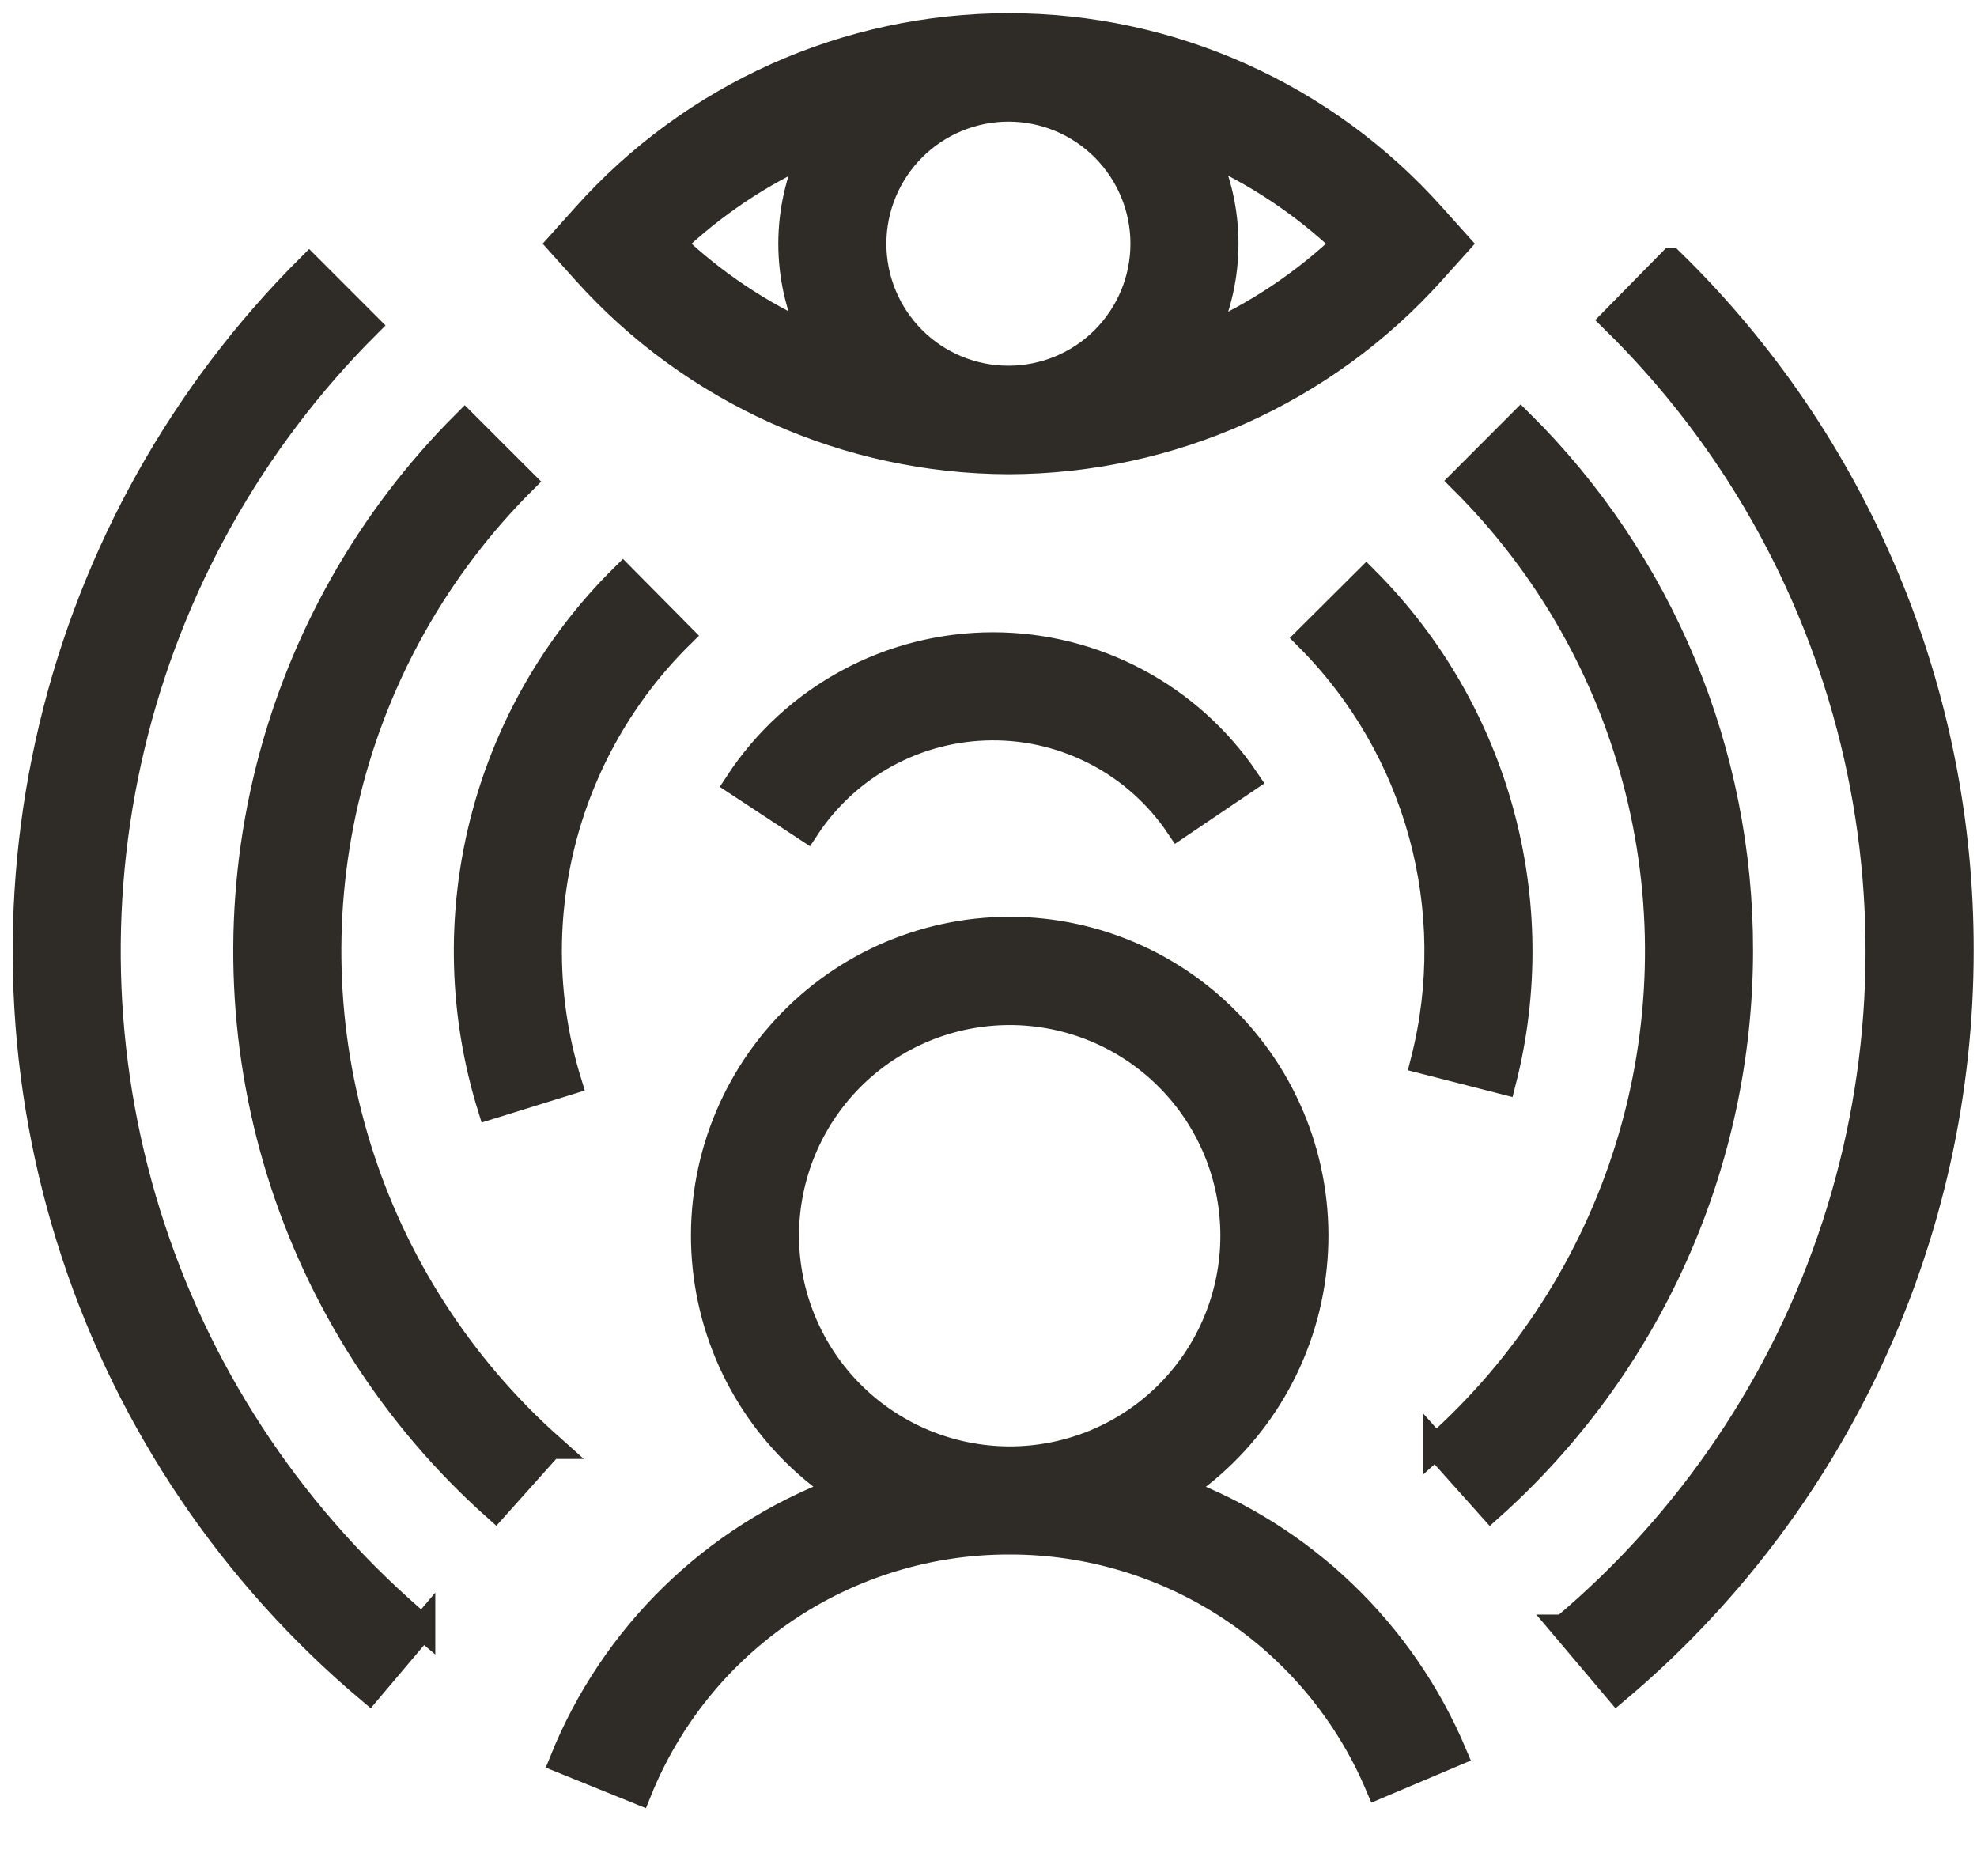
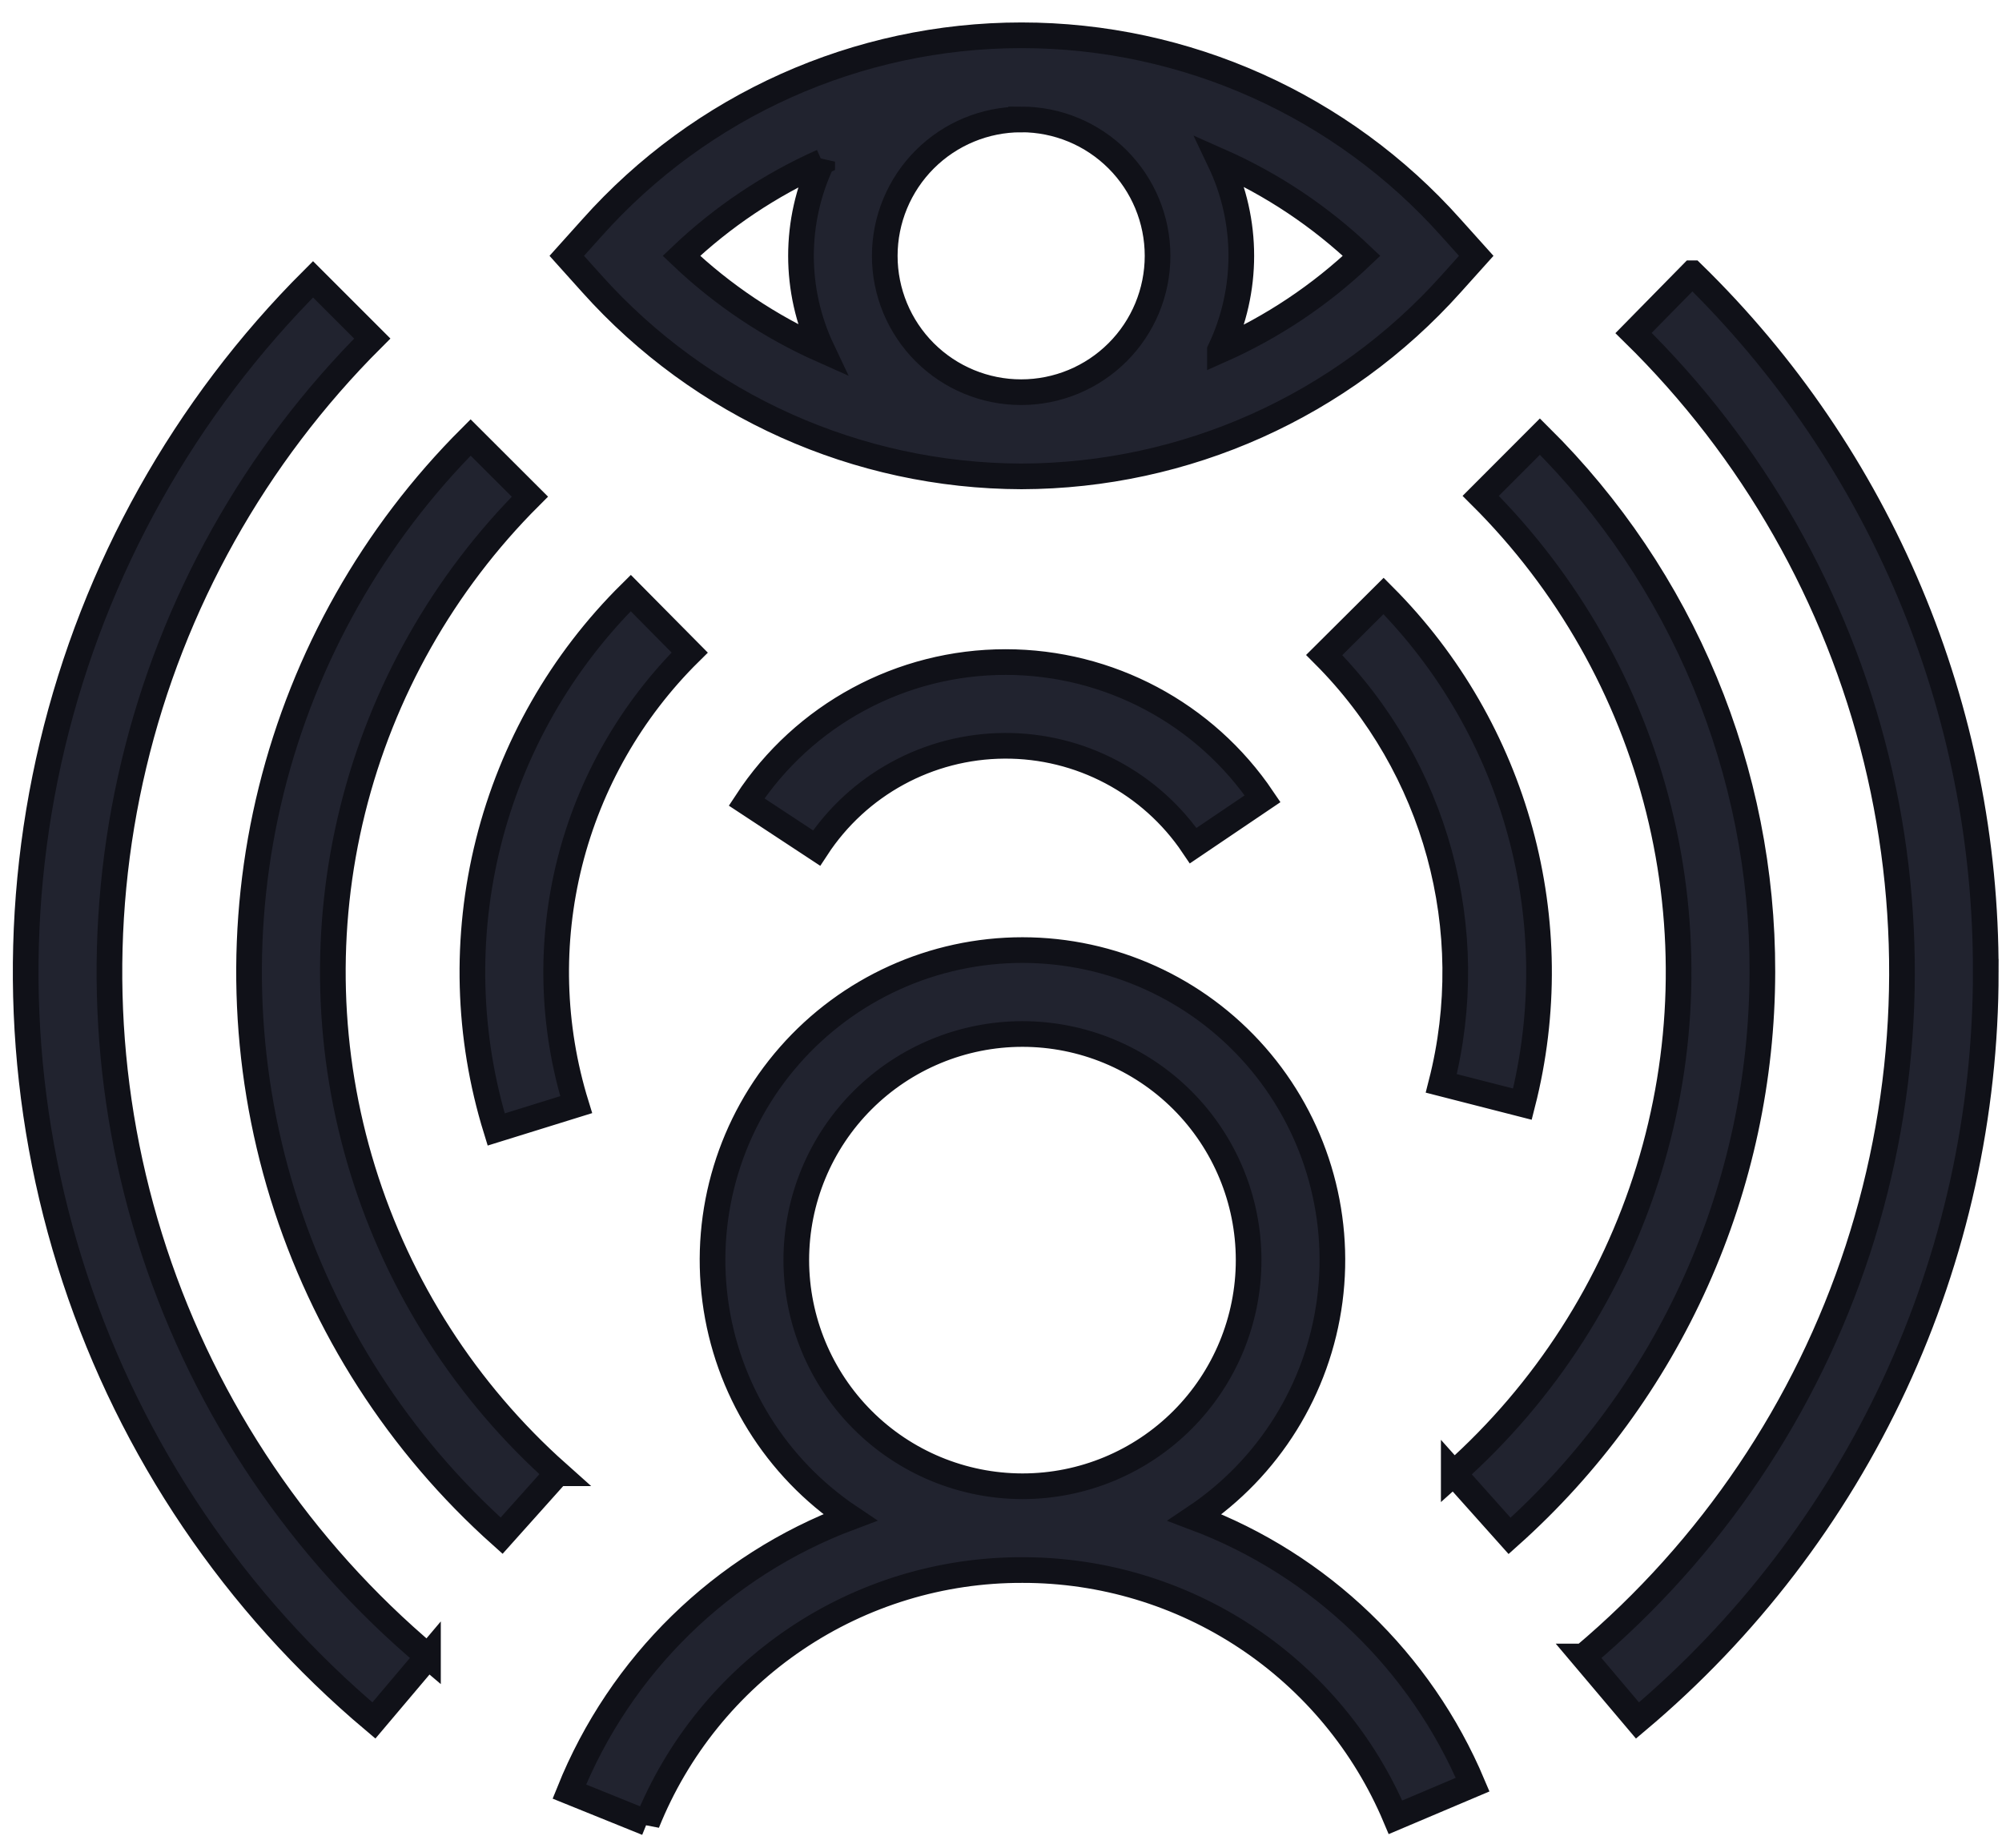
- <svg xmlns="http://www.w3.org/2000/svg" width="78px" height="74px" viewBox="0 0 78 74" version="1.1">
-   <g id="Page-1" stroke="none" stroke-width="1" fill="none" fill-rule="evenodd">
-     <g id="insights" transform="translate(1, 1.020526)" fill="#2F2B26" fill-rule="nonzero" stroke="#2F2B26">
-       <path d="M45.551,57.757 C48.44,55.825 50.356,52.741 50.809,49.294 C51.261,45.847 50.207,42.373 47.915,39.76 C45.623,37.146 42.316,35.647 38.84,35.646 C35.364,35.645 32.056,37.142 29.763,39.754 C27.469,42.366 26.412,45.84 26.863,49.287 C27.313,52.733 29.228,55.818 32.115,57.753 C27.134,59.622 23.167,63.498 21.182,68.434 L24.208,69.659 L24.208,69.659 C25.379,66.743 27.399,64.244 30.006,62.487 C32.612,60.73 35.685,59.795 38.828,59.803 L38.843,59.803 C41.944,59.801 44.976,60.714 47.561,62.428 C50.145,64.142 52.166,66.58 53.37,69.437 L56.376,68.165 C54.349,63.357 50.434,59.594 45.551,57.757 L45.551,57.757 Z M30.024,47.728 C30.024,45.391 30.952,43.15 32.604,41.498 C34.257,39.846 36.497,38.917 38.834,38.916 C41.17,38.915 43.411,39.843 45.064,41.494 C46.717,43.146 47.647,45.386 47.648,47.723 C47.649,50.059 46.722,52.301 45.071,53.954 C43.42,55.607 41.18,56.537 38.843,56.539 L38.828,56.539 C36.494,56.534 34.256,55.604 32.606,53.953 C30.955,52.301 30.027,50.062 30.024,47.727 L30.024,47.728 Z M15.674,63.172 L13.567,65.664 C8.162,61.112 4.129,55.148 1.917,48.436 C-0.296,41.724 -0.599,34.531 1.039,27.656 C2.678,20.783 6.194,14.5 11.196,9.509 L13.503,11.817 C8.929,16.382 5.712,22.128 4.214,28.414 C2.715,34.701 2.993,41.28 5.017,47.418 C7.04,53.556 10.73,59.01 15.674,63.173 L15.674,63.172 Z M76.368,36.496 C76.368,42.054 75.154,47.544 72.81,52.582 C70.466,57.621 67.049,62.086 62.798,65.666 L60.691,63.173 L60.692,63.173 C65.662,58.988 69.365,53.498 71.382,47.321 C73.398,41.145 73.649,34.527 72.106,28.216 C70.562,21.904 67.285,16.15 62.645,11.601 L64.932,9.273 L64.933,9.273 C68.563,12.815 71.446,17.049 73.41,21.725 C75.375,26.401 76.38,31.425 76.368,36.497 L76.368,36.496 Z M20.719,56.033 L18.543,58.465 C14.545,54.897 11.596,50.306 10.014,45.186 C8.433,40.066 8.279,34.611 9.569,29.41 C10.859,24.209 13.545,19.459 17.336,15.671 L19.645,17.978 C16.273,21.346 13.885,25.57 12.738,30.195 C11.59,34.821 11.728,39.672 13.135,44.225 C14.541,48.778 17.165,52.861 20.722,56.033 L20.719,56.033 Z M67.664,36.496 C67.659,40.646 66.779,44.748 65.082,48.534 C63.385,52.321 60.909,55.707 57.815,58.472 L55.64,56.039 L55.64,56.04 C59.202,52.865 61.829,48.777 63.236,44.217 C64.644,39.658 64.778,34.8 63.624,30.17 C62.471,25.54 60.073,21.313 56.691,17.947 L58.997,15.637 C61.751,18.366 63.935,21.616 65.423,25.197 C66.911,28.778 67.672,32.619 67.664,36.496 L67.664,36.496 Z M55.154,40.84 C56.681,34.861 54.948,28.52 50.593,24.148 L52.906,21.846 C58.073,27.033 60.128,34.556 58.315,41.648 L55.154,40.84 Z M25.871,24.053 C23.592,26.304 21.975,29.136 21.195,32.243 C20.416,35.349 20.503,38.609 21.448,41.669 L18.331,42.637 C17.209,39.006 17.104,35.137 18.029,31.452 C18.954,27.766 20.872,24.405 23.575,21.734 L25.871,24.053 Z M38.183,24.422 C42.198,24.424 45.949,26.42 48.193,29.748 L45.489,31.575 C43.842,29.127 41.078,27.666 38.127,27.685 C35.176,27.704 32.431,29.2 30.815,31.67 L28.089,29.876 C30.317,26.471 34.113,24.42 38.183,24.422 Z M38.799,17.188 C45.19,17.172 51.273,14.445 55.537,9.684 L56.516,8.594 L55.537,7.503 C51.283,2.73 45.193,0 38.799,0 C32.405,0 26.315,2.73 22.061,7.503 L21.082,8.594 L22.061,9.684 C26.325,14.445 32.408,17.172 38.799,17.188 Z M38.785,3.278 C40.195,3.278 41.546,3.838 42.543,4.834 C43.539,5.831 44.099,7.182 44.1,8.592 C44.1,10.001 43.54,11.353 42.544,12.35 C41.547,13.347 40.196,13.907 38.786,13.907 C37.377,13.908 36.025,13.348 35.028,12.352 C34.031,11.355 33.471,10.004 33.471,8.594 C33.472,7.185 34.032,5.834 35.028,4.837 C36.025,3.84 37.376,3.28 38.785,3.278 L38.785,3.278 Z M46.53,12.276 C47.64,9.946 47.64,7.239 46.53,4.909 C48.568,5.811 50.436,7.057 52.05,8.594 C50.436,10.13 48.568,11.376 46.53,12.278 L46.53,12.276 Z M31.033,4.923 L31.033,4.924 C29.932,7.246 29.932,9.939 31.033,12.262 C29.009,11.361 27.153,10.121 25.548,8.594 C27.153,7.066 29.009,5.825 31.033,4.925 L31.033,4.923 Z" id="Shape" />
-     </g>
-   </g>
+ <svg xmlns="http://www.w3.org/2000/svg" width="78" height="72" viewBox="0 0 78 72" fill="none">
+   <path d="M46.551 59.133C49.44 57.2 51.356 54.116 51.809 50.669C52.261 47.223 51.207 43.748 48.915 41.135C46.623 38.521 43.316 37.023 39.84 37.021C36.364 37.02 33.056 38.517 30.763 41.129C28.469 43.741 27.412 47.215 27.863 50.662C28.313 54.108 30.228 57.194 33.115 59.128C28.134 60.997 24.167 64.874 22.182 69.81L25.208 71.034V71.035C26.38 68.118 28.399 65.619 31.006 63.862C33.612 62.105 36.685 61.17 39.828 61.179H39.843C42.944 61.176 45.977 62.089 48.561 63.803C51.145 65.517 53.166 67.955 54.37 70.813L57.376 69.54C55.349 64.732 51.434 60.969 46.551 59.133L46.551 59.133ZM31.024 49.103C31.024 46.767 31.952 44.525 33.605 42.873C35.257 41.221 37.498 40.292 39.834 40.291C42.17 40.291 44.411 41.218 46.064 42.869C47.717 44.521 48.647 46.761 48.648 49.098C48.649 51.434 47.722 53.676 46.071 55.329C44.42 56.983 42.18 57.913 39.843 57.914H39.828C37.494 57.91 35.256 56.98 33.606 55.328C31.955 53.676 31.027 51.437 31.024 49.103L31.024 49.103ZM16.674 64.547L14.567 67.04C9.162 62.487 5.129 56.523 2.917 49.811C0.704 43.099 0.401 35.906 2.039 29.032C3.678 22.159 7.194 15.875 12.196 10.884L14.504 13.192C9.929 17.757 6.712 23.503 5.214 29.79C3.715 36.076 3.993 42.655 6.017 48.793C8.04 54.931 11.73 60.385 16.674 64.548V64.547ZM77.368 37.872C77.368 43.429 76.154 48.919 73.81 53.958C71.466 58.996 68.049 63.461 63.798 67.041L61.691 64.548H61.692C66.662 60.363 70.365 54.873 72.382 48.697C74.398 42.52 74.649 35.902 73.106 29.591C71.562 23.279 68.285 17.525 63.645 12.976L65.932 10.648H65.933C69.564 14.19 72.447 18.424 74.41 23.101C76.375 27.777 77.38 32.8 77.367 37.872L77.368 37.872ZM21.719 57.408L19.543 59.84C15.545 56.273 12.596 51.681 11.014 46.561C9.433 41.441 9.279 35.986 10.569 30.786C11.859 25.584 14.545 20.834 18.336 17.047L20.645 19.353C17.273 22.721 14.885 26.946 13.738 31.571C12.59 36.196 12.728 41.047 14.135 45.6C15.541 50.154 18.165 54.236 21.722 57.408L21.719 57.408ZM68.664 37.872C68.659 42.021 67.779 46.123 66.082 49.91C64.385 53.697 61.909 57.082 58.815 59.848L56.64 57.414V57.415C60.202 54.24 62.829 50.152 64.236 45.592C65.644 41.033 65.778 36.175 64.624 31.545C63.471 26.915 61.073 22.688 57.691 19.322L59.997 17.012C62.751 19.742 64.935 22.991 66.423 26.572C67.911 30.154 68.672 33.994 68.664 37.872L68.664 37.872ZM56.154 42.215C57.681 36.236 55.948 29.895 51.593 25.524L53.906 23.222C59.073 28.408 61.128 35.931 59.315 43.024L56.154 42.215ZM26.871 25.428C24.593 27.68 22.975 30.512 22.195 33.618C21.416 36.724 21.503 39.984 22.448 43.044L19.331 44.012C18.209 40.381 18.104 36.513 19.029 32.827C19.954 29.141 21.872 25.78 24.575 23.109L26.871 25.428ZM39.184 25.798C43.198 25.799 46.949 27.795 49.193 31.123L46.489 32.951C44.842 30.502 42.078 29.041 39.127 29.061C36.176 29.079 33.431 30.575 31.815 33.045L29.089 31.251C31.317 27.846 35.113 25.795 39.184 25.798ZM39.799 18.563C46.19 18.547 52.273 15.82 56.537 11.059L57.516 9.969L56.537 8.879C52.283 4.105 46.193 1.375 39.799 1.375C33.405 1.375 27.315 4.105 23.061 8.879L22.082 9.969L23.061 11.059C27.325 15.82 33.408 18.547 39.799 18.563ZM39.785 4.653C41.195 4.653 42.546 5.213 43.543 6.21C44.539 7.206 45.099 8.557 45.1 9.967C45.1 11.377 44.541 12.729 43.544 13.725C42.547 14.722 41.196 15.282 39.786 15.282C38.377 15.283 37.025 14.723 36.028 13.727C35.031 12.73 34.471 11.379 34.471 9.969C34.472 8.56 35.032 7.209 36.028 6.212C37.025 5.215 38.376 4.655 39.785 4.654V4.653ZM47.53 13.651C48.64 11.322 48.64 8.614 47.53 6.284C49.568 7.186 51.436 8.433 53.05 9.969C51.436 11.505 49.568 12.751 47.53 13.653V13.651ZM32.033 6.299V6.299C30.932 8.621 30.932 11.315 32.033 13.637C30.009 12.737 28.153 11.496 26.548 9.969C28.153 8.442 30.009 7.201 32.033 6.3V6.299Z" fill="#21232F" stroke="#101118" />
</svg>
